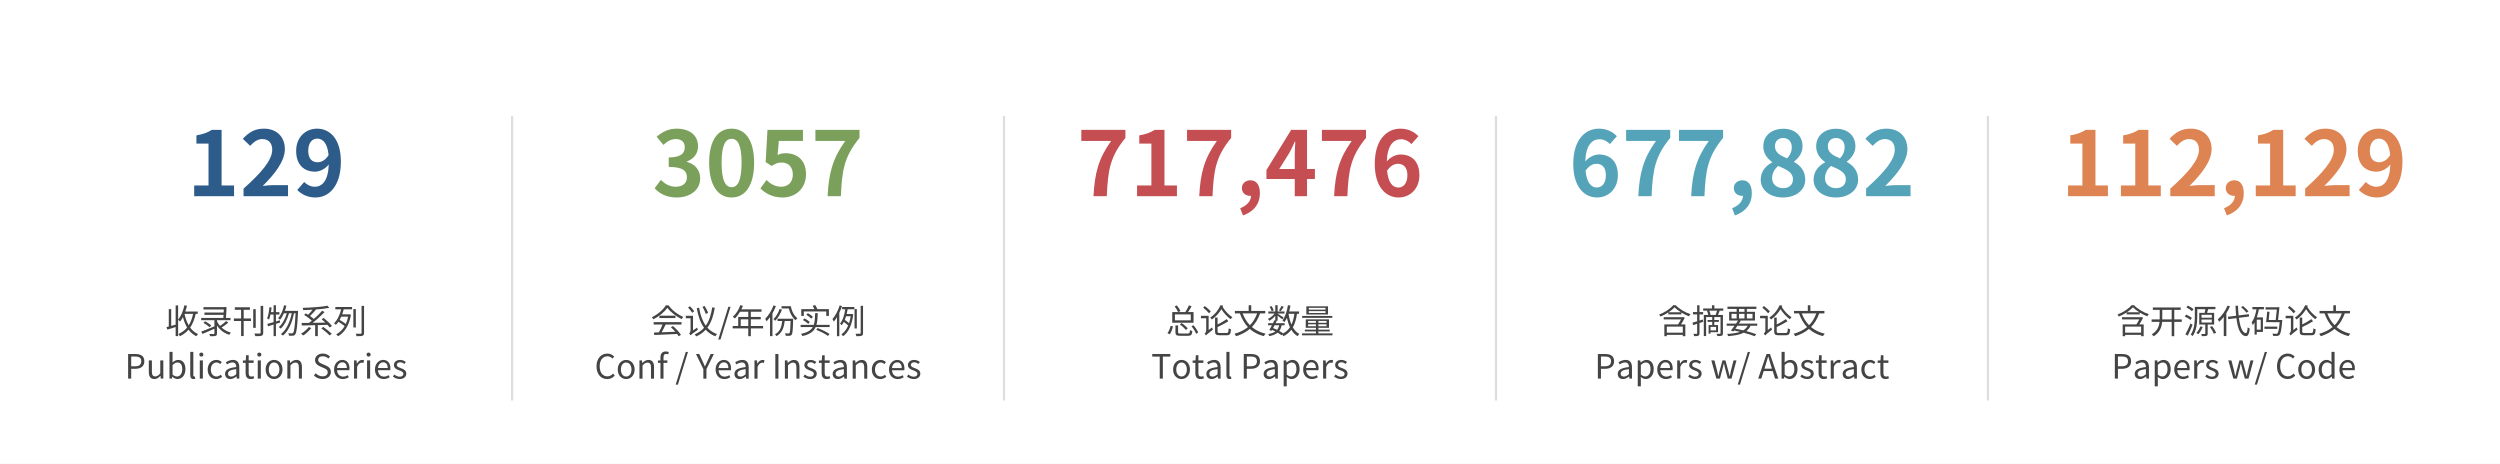
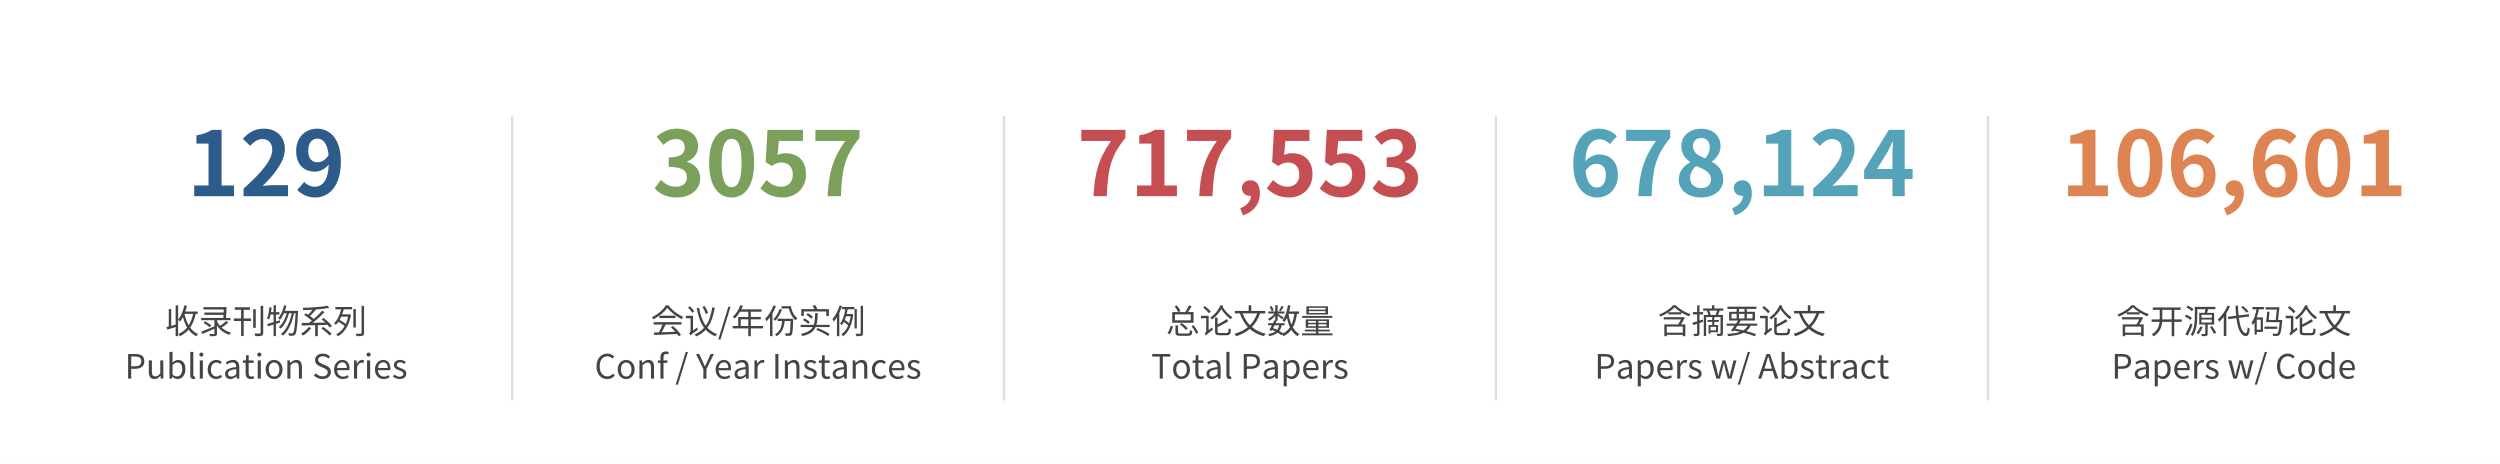
<svg xmlns="http://www.w3.org/2000/svg" xmlns:xlink="http://www.w3.org/1999/xlink" width="892.8pt" height="165.6pt" viewBox="0 0 892.8 165.6" version="1.1">
  <defs>
    <style type="text/css">*{stroke-linejoin: round; stroke-linecap: butt}</style>
  </defs>
  <g id="figure_1">
    <g id="patch_1">
      <path d="M 0 165.6  L 892.8 165.6  L 892.8 0  L 0 0  z " style="fill: #ffffff" />
    </g>
    <g id="axes_1">
      <g id="line2d_1">
-         <path d="M 182.88 142.65  L 182.88 41.85  " clip-path="url(#p1adb4bcd89)" style="fill: none; stroke: #dddddd; stroke-width: 0.8; stroke-linecap: square" />
+         <path d="M 182.88 142.65  L 182.88 41.85  " clip-path="url(#p4d54c017e9)" style="fill: none; stroke: #dddddd; stroke-width: 0.8; stroke-linecap: square" />
      </g>
      <g id="line2d_2">
-         <path d="M 358.56 142.65  L 358.56 41.85  " clip-path="url(#p1adb4bcd89)" style="fill: none; stroke: #dddddd; stroke-width: 0.8; stroke-linecap: square" />
+         <path d="M 358.56 142.65  L 358.56 41.85  " clip-path="url(#p4d54c017e9)" style="fill: none; stroke: #dddddd; stroke-width: 0.8; stroke-linecap: square" />
      </g>
      <g id="line2d_3">
-         <path d="M 534.24 142.65  L 534.24 41.85  " clip-path="url(#p1adb4bcd89)" style="fill: none; stroke: #dddddd; stroke-width: 0.8; stroke-linecap: square" />
+         <path d="M 534.24 142.65  L 534.24 41.85  " clip-path="url(#p4d54c017e9)" style="fill: none; stroke: #dddddd; stroke-width: 0.8; stroke-linecap: square" />
      </g>
      <g id="line2d_4">
-         <path d="M 709.92 142.65  L 709.92 41.85  " clip-path="url(#p1adb4bcd89)" style="fill: none; stroke: #dddddd; stroke-width: 0.8; stroke-linecap: square" />
+         <path d="M 709.92 142.65  L 709.92 41.85  " clip-path="url(#p4d54c017e9)" style="fill: none; stroke: #dddddd; stroke-width: 0.8; stroke-linecap: square" />
      </g>
      <g id="text_1">
        <g style="fill: #2e5c8a" transform="translate(66.72 70.0775) scale(0.32 -0.32)">
          <defs>
            <path id="NotoSansCJKjp-Bold-31" d="M 525 0  L 3373 0  L 3373 768  L 2483 768  L 2483 4742  L 1786 4742  C 1485 4550 1165 4429 685 4346  L 685 3757  L 1549 3757  L 1549 768  L 525 768  L 525 0  z " transform="scale(0.015625)" />
            <path id="NotoSansCJKjp-Bold-32" d="M 275 0  L 3450 0  L 3450 794  L 2426 794  C 2202 794 1888 768 1645 736  C 2509 1587 3226 2509 3226 3366  C 3226 4250 2630 4826 1734 4826  C 1088 4826 666 4576 224 4102  L 749 3597  C 986 3859 1267 4083 1613 4083  C 2067 4083 2323 3789 2323 3322  C 2323 2586 1568 1696 275 544  L 275 0  z " transform="scale(0.015625)" />
            <path id="NotoSansCJKjp-Bold-39" d="M 1632 -90  C 2573 -90 3450 685 3450 2477  C 3450 4122 2650 4826 1747 4826  C 934 4826 256 4218 256 3245  C 256 2240 819 1754 1613 1754  C 1933 1754 2336 1946 2586 2266  C 2541 1082 2106 678 1581 678  C 1299 678 1005 826 832 1018  L 333 448  C 614 160 1043 -90 1632 -90  z M 2573 2938  C 2342 2566 2048 2426 1792 2426  C 1382 2426 1120 2688 1120 3245  C 1120 3827 1408 4115 1760 4115  C 2163 4115 2490 3795 2573 2938  z " transform="scale(0.015625)" />
          </defs>
          <use xlink:href="#NotoSansCJKjp-Bold-31" />
          <use xlink:href="#NotoSansCJKjp-Bold-32" transform="translate(58.99999 0)" />
          <use xlink:href="#NotoSansCJKjp-Bold-39" transform="translate(118 0)" />
        </g>
      </g>
      <g id="text_2">
        <g style="fill: #444444" transform="translate(59.04 119.091) scale(0.12 -0.12)">
          <defs>
            <path id="NotoSansCJKjp-Regular-6536" d="M 3642 5376  C 3405 4320 2995 3302 2438 2650  L 2438 5344  L 1965 5344  L 1965 1677  L 1120 1446  L 1120 4640  L 659 4640  L 659 1331  L 224 1222  L 378 736  L 1965 1229  L 1965 -512  L 2438 -512  L 2438 2611  C 2554 2522 2739 2362 2810 2278  C 3002 2515 3187 2803 3354 3117  C 3546 2374 3808 1702 4147 1133  C 3718 614 3181 211 2490 -96  C 2586 -205 2726 -416 2778 -531  C 3443 -205 3987 211 4422 723  C 4819 186 5312 -237 5914 -525  C 5984 -397 6138 -211 6240 -115  C 5626 147 5133 576 4730 1120  C 5216 1824 5549 2682 5786 3731  L 6170 3731  L 6170 4186  L 3808 4186  C 3936 4538 4038 4909 4128 5280  L 3642 5376  z M 5286 3731  C 5107 2874 4838 2150 4454 1549  C 4090 2176 3827 2918 3654 3731  L 5286 3731  z " transform="scale(0.015625)" />
            <path id="NotoSansCJKjp-Regular-5f55" d="M 858 2029  C 1274 1798 1779 1434 2022 1190  L 2362 1523  C 2106 1766 1587 2106 1184 2323  L 858 2029  z M 858 5018  L 858 4576  L 4736 4576  L 4710 3987  L 1050 3987  L 1050 3546  L 4685 3546  L 4646 2957  L 429 2957  L 429 2528  L 2950 2528  L 2950 1357  C 2022 973 1056 582 435 346  L 691 -83  C 1318 186 2157 544 2950 896  L 2950 13  C 2950 -77 2918 -102 2816 -109  C 2714 -115 2355 -115 1978 -102  C 2042 -224 2118 -403 2144 -525  C 2643 -525 2970 -525 3168 -454  C 3373 -384 3437 -269 3437 6  L 3437 1510  C 3987 678 4787 58 5786 -256  C 5850 -128 5997 58 6099 160  C 5408 346 4806 685 4320 1133  C 4730 1382 5210 1741 5594 2067  L 5184 2368  C 4896 2080 4422 1702 4026 1434  C 3789 1702 3590 2010 3437 2336  L 3437 2528  L 6016 2528  L 6016 2957  L 5146 2957  C 5203 3616 5248 4403 5261 5018  L 4883 5043  L 4800 5018  L 858 5018  z " transform="scale(0.015625)" />
            <path id="NotoSansCJKjp-Regular-520a" d="M 3942 4621  L 3942 1062  L 4422 1062  L 4422 4621  L 3942 4621  z M 5350 5261  L 5350 147  C 5350 26 5306 -13 5171 -19  C 5043 -26 4627 -26 4154 -13  C 4230 -154 4314 -378 4339 -512  C 4947 -518 5318 -506 5542 -422  C 5754 -346 5843 -192 5843 147  L 5843 5261  L 5350 5261  z M 256 2854  L 256 2381  L 1632 2381  L 1632 -499  L 2125 -499  L 2125 2381  L 3507 2381  L 3507 2854  L 2125 2854  L 2125 4512  L 3315 4512  L 3315 4986  L 435 4986  L 435 4512  L 1632 4512  L 1632 2854  L 256 2854  z " transform="scale(0.015625)" />
            <path id="NotoSansCJKjp-Regular-7269" d="M 3418 5376  C 3206 4403 2822 3488 2285 2906  C 2394 2842 2579 2707 2656 2630  C 2938 2957 3181 3379 3392 3853  L 3942 3853  C 3648 2822 3078 1747 2400 1210  C 2528 1139 2682 1024 2778 928  C 3482 1542 4064 2746 4358 3853  L 4883 3853  C 4550 2234 3859 640 2803 -115  C 2938 -179 3110 -307 3206 -403  C 4269 442 4979 2163 5306 3853  L 5606 3853  C 5478 1299 5338 346 5133 115  C 5062 32 4998 13 4890 13  C 4768 13 4512 19 4224 45  C 4301 -90 4346 -294 4358 -435  C 4640 -454 4915 -454 5088 -435  C 5280 -410 5408 -358 5536 -179  C 5792 134 5933 1139 6074 4058  C 6080 4122 6086 4301 6086 4301  L 3571 4301  C 3680 4614 3782 4954 3859 5293  L 3418 5376  z M 627 5005  C 550 4218 422 3405 186 2867  C 288 2822 474 2707 550 2650  C 659 2912 755 3245 832 3603  L 1421 3603  L 1421 2157  C 973 2029 550 1907 224 1824  L 352 1363  L 1421 1696  L 1421 -512  L 1869 -512  L 1869 1837  L 2675 2093  L 2611 2515  L 1869 2291  L 1869 3603  L 2528 3603  L 2528 4064  L 1869 4064  L 1869 5370  L 1421 5370  L 1421 4064  L 922 4064  C 966 4352 1011 4646 1043 4941  L 627 5005  z " transform="scale(0.015625)" />
            <path id="NotoSansCJKjp-Regular-7cfb" d="M 1715 1222  C 1363 749 787 262 243 -51  C 371 -128 582 -288 678 -378  C 1197 -32 1805 512 2208 1043  L 1715 1222  z M 4109 986  C 4666 582 5350 -6 5677 -371  L 6093 -64  C 5741 301 5037 864 4493 1248  L 4109 986  z M 5286 5286  C 4179 5062 2208 4928 557 4883  C 602 4768 659 4576 672 4448  C 1235 4461 1843 4486 2445 4525  C 2195 4198 1882 3840 1594 3565  L 1158 3827  L 832 3533  C 1344 3232 1939 2790 2310 2445  C 2125 2291 1933 2150 1760 2016  L 358 2003  L 403 1517  L 2938 1581  L 2938 -512  L 3443 -512  L 3443 1594  L 5293 1645  C 5466 1459 5613 1286 5715 1139  L 6138 1427  C 5811 1862 5126 2509 4563 2957  L 4173 2707  C 4403 2522 4646 2298 4883 2074  L 2464 2029  C 3226 2618 4083 3398 4730 4077  L 4269 4326  C 3853 3846 3270 3270 2682 2765  C 2490 2938 2227 3136 1952 3328  C 2317 3661 2739 4122 3072 4525  L 3002 4563  C 3974 4634 4915 4736 5632 4877  L 5286 5286  z " transform="scale(0.015625)" />
            <path id="NotoSansCJKjp-Regular-5217" d="M 3814 4646  L 3814 1139  L 4288 1139  L 4288 4646  L 3814 4646  z M 5376 5254  L 5376 115  C 5376 -6 5331 -45 5210 -45  C 5088 -51 4698 -58 4256 -45  C 4333 -179 4403 -384 4429 -518  C 5011 -518 5357 -506 5568 -429  C 5766 -352 5850 -205 5850 115  L 5850 5254  L 5376 5254  z M 2816 3206  C 2714 2694 2560 2234 2374 1824  C 2074 2054 1606 2355 1203 2592  C 1318 2790 1421 2995 1510 3206  L 2816 3206  z M 384 5043  L 384 4595  L 1491 4595  C 1267 3654 826 2598 141 1952  C 243 1875 397 1728 480 1638  C 659 1811 826 2010 973 2227  C 1382 1978 1856 1651 2157 1408  C 1734 691 1184 166 538 -173  C 646 -250 826 -422 902 -531  C 2080 147 3008 1472 3360 3558  L 3059 3667  L 2976 3648  L 1690 3648  C 1805 3962 1901 4282 1984 4595  L 3571 4595  L 3571 5043  L 384 5043  z " transform="scale(0.015625)" />
          </defs>
          <use xlink:href="#NotoSansCJKjp-Regular-6536" />
          <use xlink:href="#NotoSansCJKjp-Regular-5f55" transform="translate(99.99998 0)" />
          <use xlink:href="#NotoSansCJKjp-Regular-520a" transform="translate(200 0)" />
          <use xlink:href="#NotoSansCJKjp-Regular-7269" transform="translate(300 0)" />
          <use xlink:href="#NotoSansCJKjp-Regular-7cfb" transform="translate(399.9999 0)" />
          <use xlink:href="#NotoSansCJKjp-Regular-5217" transform="translate(499.9999 0)" />
        </g>
        <g style="fill: #444444" transform="translate(44.53781 135.2115) scale(0.12 -0.12)">
          <defs>
            <path id="NotoSansCJKjp-Regular-50" d="M 646 0  L 1235 0  L 1235 1869  L 2010 1869  C 3040 1869 3738 2323 3738 3315  C 3738 4339 3034 4691 1984 4691  L 646 4691  L 646 0  z M 1235 2349  L 1235 4211  L 1907 4211  C 2733 4211 3149 4000 3149 3315  C 3149 2643 2758 2349 1933 2349  L 1235 2349  z " transform="scale(0.015625)" />
            <path id="NotoSansCJKjp-Regular-75" d="M 1606 -83  C 2080 -83 2426 166 2752 544  L 2771 544  L 2816 0  L 3302 0  L 3302 3475  L 2720 3475  L 2720 1011  C 2387 602 2138 422 1779 422  C 1318 422 1126 698 1126 1344  L 1126 3475  L 538 3475  L 538 1274  C 538 384 870 -83 1606 -83  z " transform="scale(0.015625)" />
            <path id="NotoSansCJKjp-Regular-62" d="M 2118 -83  C 2912 -83 3629 602 3629 1792  C 3629 2867 3142 3565 2246 3565  C 1856 3565 1472 3347 1152 3078  L 1178 3699  L 1178 5094  L 589 5094  L 589 0  L 1056 0  L 1107 358  L 1133 358  C 1434 83 1798 -83 2118 -83  z M 2022 410  C 1792 410 1478 499 1178 768  L 1178 2598  C 1504 2906 1811 3072 2099 3072  C 2765 3072 3021 2560 3021 1786  C 3021 928 2598 410 2022 410  z " transform="scale(0.015625)" />
            <path id="NotoSansCJKjp-Regular-6c" d="M 1203 -83  C 1363 -83 1459 -58 1542 -32  L 1459 416  C 1395 403 1370 403 1338 403  C 1248 403 1178 474 1178 653  L 1178 5094  L 589 5094  L 589 691  C 589 198 768 -83 1203 -83  z " transform="scale(0.015625)" />
            <path id="NotoSansCJKjp-Regular-69" d="M 589 0  L 1178 0  L 1178 3475  L 589 3475  L 589 0  z M 883 4192  C 1114 4192 1274 4346 1274 4582  C 1274 4806 1114 4960 883 4960  C 653 4960 499 4806 499 4582  C 499 4346 653 4192 883 4192  z " transform="scale(0.015625)" />
            <path id="NotoSansCJKjp-Regular-63" d="M 1958 -83  C 2374 -83 2771 83 3085 352  L 2829 749  C 2611 557 2330 403 2010 403  C 1370 403 934 934 934 1734  C 934 2534 1395 3072 2029 3072  C 2298 3072 2522 2950 2720 2771  L 3014 3155  C 2771 3373 2458 3565 2003 3565  C 1107 3565 333 2893 333 1734  C 333 582 1037 -83 1958 -83  z " transform="scale(0.015625)" />
            <path id="NotoSansCJKjp-Regular-61" d="M 1389 -83  C 1818 -83 2208 141 2541 416  L 2560 416  L 2611 0  L 3091 0  L 3091 2138  C 3091 3002 2739 3565 1888 3565  C 1325 3565 838 3315 525 3110  L 749 2707  C 1024 2893 1389 3078 1792 3078  C 2362 3078 2509 2650 2509 2202  C 1030 2035 378 1658 378 902  C 378 275 806 -83 1389 -83  z M 1555 390  C 1210 390 941 544 941 941  C 941 1389 1338 1677 2509 1811  L 2509 845  C 2170 544 1888 390 1555 390  z " transform="scale(0.015625)" />
            <path id="NotoSansCJKjp-Regular-74" d="M 1677 -83  C 1894 -83 2125 -19 2323 45  L 2208 486  C 2093 435 1939 390 1811 390  C 1408 390 1274 634 1274 1056  L 1274 3002  L 2221 3002  L 2221 3475  L 1274 3475  L 1274 4454  L 787 4454  L 723 3475  L 173 3443  L 173 3002  L 691 3002  L 691 1075  C 691 378 941 -83 1677 -83  z " transform="scale(0.015625)" />
            <path id="NotoSansCJKjp-Regular-6f" d="M 1939 -83  C 2790 -83 3546 582 3546 1734  C 3546 2893 2790 3565 1939 3565  C 1088 3565 333 2893 333 1734  C 333 582 1088 -83 1939 -83  z M 1939 403  C 1338 403 934 934 934 1734  C 934 2534 1338 3072 1939 3072  C 2541 3072 2950 2534 2950 1734  C 2950 934 2541 403 1939 403  z " transform="scale(0.015625)" />
            <path id="NotoSansCJKjp-Regular-6e" d="M 589 0  L 1178 0  L 1178 2522  C 1523 2874 1766 3053 2125 3053  C 2586 3053 2784 2778 2784 2125  L 2784 0  L 3366 0  L 3366 2202  C 3366 3085 3034 3565 2304 3565  C 1830 3565 1466 3302 1139 2970  L 1126 2970  L 1069 3475  L 589 3475  L 589 0  z " transform="scale(0.015625)" />
            <path id="NotoSansCJKjp-Regular-20" transform="scale(0.015625)" />
            <path id="NotoSansCJKjp-Regular-53" d="M 1946 -83  C 2925 -83 3539 506 3539 1248  C 3539 1946 3117 2266 2573 2502  L 1907 2790  C 1542 2944 1126 3117 1126 3578  C 1126 3994 1472 4256 2003 4256  C 2438 4256 2784 4090 3072 3821  L 3379 4198  C 3053 4538 2560 4774 2003 4774  C 1152 4774 525 4256 525 3533  C 525 2848 1043 2515 1478 2330  L 2150 2035  C 2598 1837 2938 1683 2938 1197  C 2938 742 2573 435 1952 435  C 1466 435 992 666 659 1018  L 307 608  C 710 186 1280 -83 1946 -83  z " transform="scale(0.015625)" />
            <path id="NotoSansCJKjp-Regular-65" d="M 1997 -83  C 2464 -83 2835 70 3136 269  L 2931 659  C 2669 486 2400 384 2061 384  C 1402 384 947 858 909 1600  L 3251 1600  C 3264 1690 3277 1805 3277 1933  C 3277 2925 2778 3565 1888 3565  C 1094 3565 333 2867 333 1734  C 333 589 1069 -83 1997 -83  z M 902 2016  C 973 2707 1408 3098 1901 3098  C 2445 3098 2765 2720 2765 2016  L 902 2016  z " transform="scale(0.015625)" />
            <path id="NotoSansCJKjp-Regular-72" d="M 589 0  L 1178 0  L 1178 2234  C 1408 2822 1760 3040 2048 3040  C 2195 3040 2272 3021 2387 2982  L 2496 3488  C 2387 3546 2278 3565 2125 3565  C 1741 3565 1382 3283 1139 2842  L 1126 2842  L 1069 3475  L 589 3475  L 589 0  z " transform="scale(0.015625)" />
            <path id="NotoSansCJKjp-Regular-73" d="M 1498 -83  C 2317 -83 2758 384 2758 947  C 2758 1606 2208 1811 1702 2003  C 1312 2150 954 2278 954 2605  C 954 2880 1158 3110 1600 3110  C 1907 3110 2150 2976 2387 2803  L 2669 3168  C 2406 3386 2022 3565 1594 3565  C 832 3565 397 3130 397 2579  C 397 1984 922 1754 1408 1574  C 1792 1434 2202 1267 2202 915  C 2202 614 1978 371 1517 371  C 1101 371 794 538 486 787  L 205 397  C 531 122 1005 -83 1498 -83  z " transform="scale(0.015625)" />
          </defs>
          <use xlink:href="#NotoSansCJKjp-Regular-50" />
          <use xlink:href="#NotoSansCJKjp-Regular-75" transform="translate(63.29999 0)" />
          <use xlink:href="#NotoSansCJKjp-Regular-62" transform="translate(124 0)" />
          <use xlink:href="#NotoSansCJKjp-Regular-6c" transform="translate(185.8 0)" />
          <use xlink:href="#NotoSansCJKjp-Regular-69" transform="translate(214.2 0)" />
          <use xlink:href="#NotoSansCJKjp-Regular-63" transform="translate(241.7 0)" />
          <use xlink:href="#NotoSansCJKjp-Regular-61" transform="translate(292.6999 0)" />
          <use xlink:href="#NotoSansCJKjp-Regular-74" transform="translate(348.9999 0)" />
          <use xlink:href="#NotoSansCJKjp-Regular-69" transform="translate(386.6999 0)" />
          <use xlink:href="#NotoSansCJKjp-Regular-6f" transform="translate(414.1999 0)" />
          <use xlink:href="#NotoSansCJKjp-Regular-6e" transform="translate(474.7999 0)" />
          <use xlink:href="#NotoSansCJKjp-Regular-20" transform="translate(535.7999 0)" />
          <use xlink:href="#NotoSansCJKjp-Regular-53" transform="translate(558.1999 0)" />
          <use xlink:href="#NotoSansCJKjp-Regular-65" transform="translate(617.7999 0)" />
          <use xlink:href="#NotoSansCJKjp-Regular-72" transform="translate(673.1999 0)" />
          <use xlink:href="#NotoSansCJKjp-Regular-69" transform="translate(711.9998 0)" />
          <use xlink:href="#NotoSansCJKjp-Regular-65" transform="translate(739.4998 0)" />
          <use xlink:href="#NotoSansCJKjp-Regular-73" transform="translate(794.8998 0)" />
        </g>
      </g>
      <g id="text_3">
        <g style="fill: #7ba05b" transform="translate(232.96 70.0775) scale(0.32 -0.32)">
          <defs>
            <path id="NotoSansCJKjp-Bold-33" d="M 1747 -90  C 2656 -90 3418 410 3418 1280  C 3418 1907 3008 2304 2477 2451  L 2477 2483  C 2976 2682 3264 3053 3264 3565  C 3264 4378 2643 4826 1728 4826  C 1171 4826 717 4602 307 4250  L 794 3667  C 1069 3930 1344 4083 1683 4083  C 2086 4083 2317 3866 2317 3494  C 2317 3066 2035 2771 1171 2771  L 1171 2093  C 2195 2093 2470 1805 2470 1338  C 2470 915 2144 678 1664 678  C 1229 678 890 890 608 1165  L 166 570  C 499 192 1005 -90 1747 -90  z " transform="scale(0.015625)" />
            <path id="NotoSansCJKjp-Bold-30" d="M 1888 -90  C 2854 -90 3494 755 3494 2394  C 3494 4019 2854 4826 1888 4826  C 922 4826 282 4026 282 2394  C 282 755 922 -90 1888 -90  z M 1888 646  C 1478 646 1171 1056 1171 2394  C 1171 3712 1478 4102 1888 4102  C 2298 4102 2598 3712 2598 2394  C 2598 1056 2298 646 1888 646  z " transform="scale(0.015625)" />
            <path id="NotoSansCJKjp-Bold-35" d="M 1773 -90  C 2637 -90 3424 518 3424 1574  C 3424 2605 2765 3072 1965 3072  C 1747 3072 1581 3034 1395 2944  L 1485 3949  L 3206 3949  L 3206 4742  L 672 4742  L 544 2438  L 973 2163  C 1254 2342 1408 2406 1683 2406  C 2157 2406 2483 2099 2483 1549  C 2483 992 2138 678 1645 678  C 1210 678 870 896 602 1158  L 166 557  C 525 205 1018 -90 1773 -90  z " transform="scale(0.015625)" />
            <path id="NotoSansCJKjp-Bold-37" d="M 1190 0  L 2138 0  C 2221 1850 2368 2822 3469 4166  L 3469 4742  L 320 4742  L 320 3949  L 2451 3949  C 1549 2694 1274 1645 1190 0  z " transform="scale(0.015625)" />
          </defs>
          <use xlink:href="#NotoSansCJKjp-Bold-33" />
          <use xlink:href="#NotoSansCJKjp-Bold-30" transform="translate(58.99999 0)" />
          <use xlink:href="#NotoSansCJKjp-Bold-35" transform="translate(118 0)" />
          <use xlink:href="#NotoSansCJKjp-Bold-37" transform="translate(177 0)" />
        </g>
      </g>
      <g id="text_4">
        <g style="fill: #444444" transform="translate(232.3678 119.0976) scale(0.12 -0.12)">
          <defs>
            <path id="NotoSansCJKjp-Regular-4f1a" d="M 1664 3392  L 1664 2944  L 4717 2944  L 4717 3392  L 1664 3392  z M 3174 4902  C 3776 4077 4902 3213 5894 2739  C 5984 2874 6099 3053 6208 3168  C 5190 3584 4077 4416 3398 5370  L 2899 5370  C 2406 4550 1338 3616 230 3098  C 333 2989 461 2816 518 2701  C 1606 3245 2656 4128 3174 4902  z M 3840 1197  C 4128 947 4429 640 4691 333  L 2093 230  C 2349 678 2624 1235 2854 1709  L 5875 1709  L 5875 2163  L 570 2163  L 570 1709  L 2259 1709  C 2080 1242 1811 653 1562 218  L 621 186  L 685 -288  C 1792 -243 3456 -179 5037 -96  C 5158 -256 5261 -403 5338 -531  L 5766 -262  C 5472 218 4838 915 4250 1421  L 3840 1197  z " transform="scale(0.015625)" />
            <path id="NotoSansCJKjp-Regular-8bae" d="M 3469 5075  C 3725 4646 3994 4077 4096 3725  L 4531 3923  C 4429 4275 4141 4826 3872 5248  L 3469 5075  z M 723 4934  C 1011 4634 1357 4211 1523 3942  L 1888 4243  C 1722 4506 1363 4902 1069 5197  L 723 4934  z M 5325 4979  C 5114 3648 4781 2451 4096 1491  C 3450 2387 3059 3546 2829 4902  L 2374 4826  C 2650 3309 3066 2048 3770 1088  C 3322 582 2739 160 1990 -160  C 2080 -262 2214 -442 2278 -557  C 3021 -224 3610 211 4077 717  C 4557 179 5158 -237 5901 -531  C 5978 -403 6131 -211 6246 -115  C 5491 154 4890 570 4403 1107  C 5178 2144 5562 3443 5818 4902  L 5325 4979  z M 294 3373  L 294 2906  L 1197 2906  L 1197 646  C 1197 314 1024 96 922 -6  C 1005 -77 1146 -243 1197 -346  C 1299 -218 1466 -90 2592 710  C 2541 806 2470 992 2432 1120  L 1664 589  L 1664 3373  L 294 3373  z " transform="scale(0.015625)" />
            <path id="NotoSansCJKjp-Regular-2f" d="M 70 -1146  L 499 -1146  L 2413 5082  L 1990 5082  L 70 -1146  z " transform="scale(0.015625)" />
            <path id="NotoSansCJKjp-Regular-5e74" d="M 307 1427  L 307 966  L 3277 966  L 3277 -512  L 3770 -512  L 3770 966  L 6106 966  L 6106 1427  L 3770 1427  L 3770 2701  L 5658 2701  L 5658 3155  L 3770 3155  L 3770 4141  L 5805 4141  L 5805 4602  L 1965 4602  C 2074 4819 2170 5043 2259 5274  L 1773 5402  C 1466 4531 934 3699 320 3174  C 442 3104 646 2944 736 2867  C 1082 3200 1421 3642 1715 4141  L 3277 4141  L 3277 3155  L 1363 3155  L 1363 1427  L 307 1427  z M 1843 1427  L 1843 2701  L 3277 2701  L 3277 1427  L 1843 1427  z " transform="scale(0.015625)" />
            <path id="NotoSansCJKjp-Regular-4efd" d="M 2835 4666  C 2630 4013 2202 3226 1683 2739  C 1773 2656 1926 2515 1997 2419  C 2566 2957 3027 3808 3296 4550  L 2835 4666  z M 2451 2816  L 2451 2381  L 3341 2381  C 3245 1363 2982 390 1965 -154  C 2067 -237 2195 -403 2253 -512  C 3354 122 3699 1203 3814 2381  L 4941 2381  C 4896 800 4838 224 4730 83  C 4678 19 4621 6 4518 6  C 4422 6 4160 6 3878 38  C 3955 -96 4006 -301 4013 -442  C 4301 -461 4589 -461 4749 -442  C 4928 -422 5043 -371 5152 -230  C 5318 -13 5376 659 5427 2592  C 5434 2662 5434 2816 5434 2816  L 2451 2816  z M 3226 5197  L 3226 4768  L 4602 4768  C 4826 3846 5286 3008 5888 2528  C 5971 2643 6131 2829 6246 2918  C 5626 3354 5158 4230 4979 5197  L 3226 5197  z M 1690 5350  C 1331 4378 736 3418 102 2797  C 192 2688 326 2438 371 2323  C 595 2554 813 2822 1024 3117  L 1024 -499  L 1485 -499  L 1485 3840  C 1734 4282 1965 4749 2144 5216  L 1690 5350  z " transform="scale(0.015625)" />
            <path id="NotoSansCJKjp-Regular-5b9e" d="M 3443 685  C 4294 365 5146 -77 5664 -474  L 5958 -96  C 5427 282 4531 723 3674 1037  L 3443 685  z M 1536 3565  C 1882 3360 2291 3040 2477 2816  L 2784 3162  C 2586 3392 2170 3680 1824 3872  L 1536 3565  z M 896 2566  C 1261 2368 1690 2048 1894 1818  L 2189 2182  C 1978 2406 1542 2701 1184 2886  L 896 2566  z M 576 4646  L 576 3347  L 1056 3347  L 1056 4198  L 5338 4198  L 5338 3347  L 5837 3347  L 5837 4646  L 3642 4646  C 3546 4870 3379 5184 3219 5421  L 2746 5274  C 2861 5082 2982 4851 3072 4646  L 576 4646  z M 454 1638  L 454 1222  L 2765 1222  C 2406 602 1747 186 518 -70  C 621 -179 742 -365 794 -493  C 2234 -160 2950 397 3315 1222  L 5984 1222  L 5984 1638  L 3462 1638  C 3648 2259 3693 3002 3718 3878  L 3219 3878  C 3194 2970 3155 2234 2950 1638  L 454 1638  z " transform="scale(0.015625)" />
            <path id="NotoSansCJKjp-Regular-4f8b" d="M 4320 4653  L 4320 954  L 4755 954  L 4755 4653  L 4320 4653  z M 5491 5274  L 5491 90  C 5491 -19 5453 -45 5350 -51  C 5242 -58 4902 -58 4512 -45  C 4582 -179 4646 -390 4672 -518  C 5178 -518 5491 -506 5683 -422  C 5869 -346 5939 -211 5939 96  L 5939 5274  L 5491 5274  z M 1958 5050  L 1958 4621  L 2547 4621  C 2413 3680 2131 2573 1562 1894  C 1651 1818 1792 1658 1856 1568  C 2016 1754 2157 1971 2285 2208  C 2579 1997 2906 1722 3110 1510  C 2790 762 2349 205 1818 -160  C 1920 -237 2067 -416 2138 -525  C 3117 179 3827 1549 4077 3635  L 3795 3731  L 3718 3712  L 2822 3712  C 2899 4019 2963 4326 3014 4621  L 4288 4621  L 4288 5050  L 1958 5050  z M 2707 3283  L 3584 3283  C 3514 2797 3411 2355 3277 1958  C 3072 2157 2752 2406 2464 2592  C 2554 2810 2637 3046 2707 3283  z M 1491 5350  C 1184 4365 672 3392 115 2752  C 198 2630 320 2374 371 2266  C 582 2509 781 2797 973 3110  L 973 -512  L 1421 -512  L 1421 3942  C 1619 4358 1792 4794 1933 5222  L 1491 5350  z " transform="scale(0.015625)" />
          </defs>
          <use xlink:href="#NotoSansCJKjp-Regular-4f1a" />
          <use xlink:href="#NotoSansCJKjp-Regular-8bae" transform="translate(99.99998 0)" />
          <use xlink:href="#NotoSansCJKjp-Regular-2f" transform="translate(200 0)" />
          <use xlink:href="#NotoSansCJKjp-Regular-5e74" transform="translate(239.2 0)" />
          <use xlink:href="#NotoSansCJKjp-Regular-4efd" transform="translate(339.2 0)" />
          <use xlink:href="#NotoSansCJKjp-Regular-5b9e" transform="translate(439.1999 0)" />
          <use xlink:href="#NotoSansCJKjp-Regular-4f8b" transform="translate(539.1999 0)" />
        </g>
        <g style="fill: #444444" transform="translate(212.3278 135.2181) scale(0.12 -0.12)">
          <defs>
            <path id="NotoSansCJKjp-Regular-43" d="M 2413 -83  C 3021 -83 3482 160 3853 589  L 3526 966  C 3226 634 2886 435 2438 435  C 1542 435 979 1178 979 2362  C 979 3533 1574 4256 2458 4256  C 2861 4256 3168 4077 3418 3814  L 3738 4198  C 3469 4499 3021 4774 2451 4774  C 1261 4774 371 3859 371 2342  C 371 819 1242 -83 2413 -83  z " transform="scale(0.015625)" />
            <path id="NotoSansCJKjp-Regular-66" d="M 211 3002  L 685 3002  L 685 0  L 1267 0  L 1267 3002  L 2003 3002  L 2003 3475  L 1267 3475  L 1267 4026  C 1267 4474 1427 4710 1760 4710  C 1882 4710 2022 4678 2150 4614  L 2278 5069  C 2118 5133 1914 5178 1696 5178  C 1005 5178 685 4736 685 4032  L 685 3475  L 211 3443  L 211 3002  z " transform="scale(0.015625)" />
            <path id="NotoSansCJKjp-Regular-59" d="M 1402 0  L 1990 0  L 1990 1818  L 3405 4691  L 2790 4691  L 2189 3366  C 2042 3021 1882 2688 1715 2336  L 1690 2336  C 1523 2688 1382 3021 1229 3366  L 621 4691  L -6 4691  L 1402 1818  L 1402 0  z " transform="scale(0.015625)" />
            <path id="NotoSansCJKjp-Regular-49" d="M 646 0  L 1235 0  L 1235 4691  L 646 4691  L 646 0  z " transform="scale(0.015625)" />
          </defs>
          <use xlink:href="#NotoSansCJKjp-Regular-43" />
          <use xlink:href="#NotoSansCJKjp-Regular-6f" transform="translate(63.79999 0)" />
          <use xlink:href="#NotoSansCJKjp-Regular-6e" transform="translate(124.4 0)" />
          <use xlink:href="#NotoSansCJKjp-Regular-66" transform="translate(185.4 0)" />
          <use xlink:href="#NotoSansCJKjp-Regular-20" transform="translate(217.8999 0)" />
          <use xlink:href="#NotoSansCJKjp-Regular-2f" transform="translate(240.2999 0)" />
          <use xlink:href="#NotoSansCJKjp-Regular-20" transform="translate(279.4999 0)" />
          <use xlink:href="#NotoSansCJKjp-Regular-59" transform="translate(301.8999 0)" />
          <use xlink:href="#NotoSansCJKjp-Regular-65" transform="translate(354.9999 0)" />
          <use xlink:href="#NotoSansCJKjp-Regular-61" transform="translate(410.3999 0)" />
          <use xlink:href="#NotoSansCJKjp-Regular-72" transform="translate(466.6999 0)" />
          <use xlink:href="#NotoSansCJKjp-Regular-20" transform="translate(505.4999 0)" />
          <use xlink:href="#NotoSansCJKjp-Regular-49" transform="translate(527.8999 0)" />
          <use xlink:href="#NotoSansCJKjp-Regular-6e" transform="translate(557.1999 0)" />
          <use xlink:href="#NotoSansCJKjp-Regular-73" transform="translate(618.1999 0)" />
          <use xlink:href="#NotoSansCJKjp-Regular-74" transform="translate(664.9998 0)" />
          <use xlink:href="#NotoSansCJKjp-Regular-61" transform="translate(702.6998 0)" />
          <use xlink:href="#NotoSansCJKjp-Regular-6e" transform="translate(758.9998 0)" />
          <use xlink:href="#NotoSansCJKjp-Regular-63" transform="translate(819.9998 0)" />
          <use xlink:href="#NotoSansCJKjp-Regular-65" transform="translate(870.9998 0)" />
          <use xlink:href="#NotoSansCJKjp-Regular-73" transform="translate(926.3998 0)" />
        </g>
      </g>
      <g id="text_5">
        <g style="fill: #c44e52" transform="translate(384.56 70.0775) scale(0.32 -0.32)">
          <defs>
            <path id="NotoSansCJKjp-Bold-2c" d="M 538 -1370  C 1312 -1107 1747 -538 1747 211  C 1747 794 1504 1139 1075 1139  C 736 1139 461 922 461 582  C 461 224 742 26 1050 26  L 1114 32  C 1107 -339 832 -666 339 -858  L 538 -1370  z " transform="scale(0.015625)" />
-             <path id="NotoSansCJKjp-Bold-34" d="M 2157 0  L 3034 0  L 3034 1229  L 3597 1229  L 3597 1946  L 3034 1946  L 3034 4742  L 1901 4742  L 134 1869  L 134 1229  L 2157 1229  L 2157 0  z M 2157 1946  L 1050 1946  L 1786 3123  C 1920 3379 2048 3642 2163 3898  L 2195 3898  C 2176 3616 2157 3187 2157 2912  L 2157 1946  z " transform="scale(0.015625)" />
-             <path id="NotoSansCJKjp-Bold-36" d="M 2022 -90  C 2829 -90 3507 525 3507 1498  C 3507 2509 2938 2982 2144 2982  C 1843 2982 1440 2803 1178 2483  C 1222 3661 1664 4070 2214 4070  C 2483 4070 2771 3910 2938 3725  L 3437 4288  C 3155 4582 2733 4826 2150 4826  C 1197 4826 320 4070 320 2304  C 320 640 1126 -90 2022 -90  z M 1197 1818  C 1434 2176 1722 2317 1971 2317  C 2381 2317 2650 2061 2650 1498  C 2650 922 2362 621 2003 621  C 1606 621 1286 954 1197 1818  z " transform="scale(0.015625)" />
          </defs>
          <use xlink:href="#NotoSansCJKjp-Bold-37" />
          <use xlink:href="#NotoSansCJKjp-Bold-31" transform="translate(58.99999 0)" />
          <use xlink:href="#NotoSansCJKjp-Bold-37" transform="translate(118 0)" />
          <use xlink:href="#NotoSansCJKjp-Bold-2c" transform="translate(177 0)" />
-           <use xlink:href="#NotoSansCJKjp-Bold-34" transform="translate(209.4999 0)" />
-           <use xlink:href="#NotoSansCJKjp-Bold-37" transform="translate(268.4999 0)" />
-           <use xlink:href="#NotoSansCJKjp-Bold-36" transform="translate(327.4999 0)" />
+           <use xlink:href="#NotoSansCJKjp-Bold-35" transform="translate(209.4999 0)" />
+           <use xlink:href="#NotoSansCJKjp-Bold-35" transform="translate(268.4999 0)" />
+           <use xlink:href="#NotoSansCJKjp-Bold-33" transform="translate(327.4999 0)" />
        </g>
      </g>
      <g id="text_6">
        <g style="fill: #444444" transform="translate(416.4 119.091) scale(0.12 -0.12)">
          <defs>
            <path id="NotoSansCJKjp-Regular-603b" d="M 4858 1370  C 5222 928 5600 333 5741 -64  L 6131 179  C 5990 582 5600 1152 5222 1581  L 4858 1370  z M 2637 1722  C 3059 1434 3546 979 3782 666  L 4141 973  C 3898 1274 3405 1709 2976 1990  L 2637 1722  z M 1798 1542  L 1798 218  C 1798 -301 1997 -442 2758 -442  C 2912 -442 4032 -442 4198 -442  C 4787 -442 4947 -262 5018 474  C 4877 499 4672 576 4563 646  C 4525 83 4480 -6 4160 -6  C 3910 -6 2970 -6 2784 -6  C 2374 -6 2304 32 2304 224  L 2304 1542  L 1798 1542  z M 877 1440  C 762 947 538 384 275 58  L 717 -154  C 1005 230 1216 832 1331 1357  L 877 1440  z M 1696 3629  L 4717 3629  L 4717 2502  L 1696 2502  L 1696 3629  z M 1190 4083  L 1190 2042  L 5248 2042  L 5248 4083  L 4205 4083  C 4429 4410 4666 4806 4870 5171  L 4378 5370  C 4211 4986 3930 4454 3680 4083  L 2368 4083  L 2746 4275  C 2630 4576 2336 5018 2054 5350  L 1645 5158  C 1914 4832 2182 4384 2291 4083  L 1190 4083  z " transform="scale(0.015625)" />
            <path id="NotoSansCJKjp-Regular-8bba" d="M 685 4915  C 1075 4595 1568 4141 1798 3846  L 2125 4211  C 1882 4493 1376 4934 986 5235  L 685 4915  z M 3981 5389  C 3667 4621 3008 3680 2016 3021  C 2125 2944 2272 2771 2342 2662  C 3142 3226 3731 3930 4147 4627  C 4621 3885 5306 3142 5914 2714  C 5990 2835 6144 3008 6253 3091  C 5587 3501 4819 4307 4384 5062  L 4499 5299  L 3981 5389  z M 5158 2733  C 4704 2400 4006 2010 3424 1722  L 3424 3021  L 2944 3021  L 2944 397  C 2944 -186 3136 -339 3827 -339  C 3974 -339 5005 -339 5158 -339  C 5773 -339 5920 -96 5984 794  C 5850 819 5651 902 5542 986  C 5504 230 5453 96 5133 96  C 4902 96 4032 96 3859 96  C 3488 96 3424 141 3424 390  L 3424 1235  C 4064 1523 4883 1946 5478 2330  L 5158 2733  z M 1216 -384  L 1216 -378  C 1306 -243 1485 -102 2534 742  C 2477 832 2400 1018 2355 1146  L 1722 653  L 1722 3366  L 256 3366  L 256 2899  L 1261 2899  L 1261 582  C 1261 269 1062 58 954 -38  C 1030 -109 1165 -282 1216 -384  z " transform="scale(0.015625)" />
            <path id="NotoSansCJKjp-Regular-6587" d="M 2944 5376  L 2944 4288  L 320 4288  L 320 3821  L 1274 3821  C 1638 2797 2138 1920 2803 1216  C 2118 653 1274 237 250 -58  C 346 -173 499 -403 557 -518  C 1594 -186 2458 262 3162 864  C 3878 230 4755 -237 5824 -512  C 5907 -378 6061 -154 6176 -45  C 5133 198 4262 640 3558 1229  C 4230 1914 4742 2758 5120 3821  L 6106 3821  L 6106 4288  L 3437 4288  L 3437 5376  L 2944 5376  z M 3187 1574  C 2579 2195 2118 2950 1798 3821  L 4563 3821  C 4230 2912 3782 2170 3187 1574  z " transform="scale(0.015625)" />
            <path id="NotoSansCJKjp-Regular-6570" d="M 2803 5254  C 2688 4998 2483 4627 2317 4403  L 2643 4243  C 2816 4454 3027 4781 3219 5075  L 2803 5254  z M 531 5075  C 704 4806 870 4454 928 4230  L 1312 4397  C 1248 4627 1075 4973 890 5222  L 531 5075  z M 4026 5382  C 3846 4243 3507 3162 2970 2490  C 3078 2413 3283 2246 3360 2163  C 3533 2394 3693 2669 3827 2970  C 3974 2310 4160 1709 4410 1184  C 4090 698 3667 314 3110 19  C 2912 166 2656 326 2374 480  C 2598 774 2746 1126 2829 1562  L 3398 1562  L 3398 1958  L 1677 1958  L 1894 2413  L 1779 2438  L 2061 2438  L 2061 3398  C 2374 3168 2771 2854 2938 2701  L 3206 3046  C 3034 3174 2336 3616 2061 3776  L 2061 3802  L 3373 3802  L 3373 4198  L 2061 4198  L 2061 5382  L 1613 5382  L 1613 4198  L 288 4198  L 288 3802  L 1485 3802  C 1171 3379 678 2982 218 2784  C 314 2694 422 2528 480 2419  C 870 2637 1293 2989 1613 3373  L 1613 2477  L 1440 2515  L 1178 1958  L 250 1958  L 250 1562  L 979 1562  C 806 1222 627 896 486 653  L 909 506  L 1005 678  C 1222 589 1434 493 1638 384  C 1306 147 858 -13 269 -109  C 352 -211 448 -384 480 -512  C 1171 -365 1683 -154 2061 160  C 2355 -13 2611 -186 2810 -352  L 2963 -192  C 3046 -301 3136 -448 3174 -531  C 3802 -205 4288 205 4666 710  C 4979 192 5370 -224 5862 -512  C 5939 -378 6093 -192 6208 -96  C 5690 173 5280 614 4960 1165  C 5350 1856 5594 2707 5754 3750  L 6144 3750  L 6144 4198  L 4262 4198  C 4358 4557 4442 4928 4506 5312  L 4026 5382  z M 1478 1562  L 2368 1562  C 2285 1216 2157 928 1965 698  C 1715 819 1459 934 1197 1030  L 1478 1562  z M 4134 3750  L 5254 3750  C 5139 2950 4966 2266 4698 1696  C 4435 2298 4250 3002 4134 3750  z " transform="scale(0.015625)" />
            <path id="NotoSansCJKjp-Regular-91cf" d="M 1600 4256  L 4781 4256  L 4781 3904  L 1600 3904  L 1600 4256  z M 1600 4883  L 4781 4883  L 4781 4538  L 1600 4538  L 1600 4883  z M 1133 5171  L 1133 3616  L 5261 3616  L 5261 5171  L 1133 5171  z M 333 3341  L 333 2976  L 6074 2976  L 6074 3341  L 333 3341  z M 1472 1747  L 2957 1747  L 2957 1376  L 1472 1376  L 1472 1747  z M 3424 1747  L 4973 1747  L 4973 1376  L 3424 1376  L 3424 1747  z M 1472 2387  L 2957 2387  L 2957 2029  L 1472 2029  L 1472 2387  z M 3424 2387  L 4973 2387  L 4973 2029  L 3424 2029  L 3424 2387  z M 301 19  L 301 -352  L 6112 -352  L 6112 19  L 3424 19  L 3424 390  L 5587 390  L 5587 730  L 3424 730  L 3424 1082  L 5446 1082  L 5446 2688  L 1018 2688  L 1018 1082  L 2957 1082  L 2957 730  L 838 730  L 838 390  L 2957 390  L 2957 19  L 301 19  z " transform="scale(0.015625)" />
          </defs>
          <use xlink:href="#NotoSansCJKjp-Regular-603b" />
          <use xlink:href="#NotoSansCJKjp-Regular-8bba" transform="translate(99.99998 0)" />
          <use xlink:href="#NotoSansCJKjp-Regular-6587" transform="translate(200 0)" />
          <use xlink:href="#NotoSansCJKjp-Regular-6570" transform="translate(300 0)" />
          <use xlink:href="#NotoSansCJKjp-Regular-91cf" transform="translate(399.9999 0)" />
        </g>
        <g style="fill: #444444" transform="translate(411.1256 135.2115) scale(0.12 -0.12)">
          <defs>
            <path id="NotoSansCJKjp-Regular-54" d="M 1619 0  L 2214 0  L 2214 4192  L 3635 4192  L 3635 4691  L 198 4691  L 198 4192  L 1619 4192  L 1619 0  z " transform="scale(0.015625)" />
            <path id="NotoSansCJKjp-Regular-70" d="M 589 -1466  L 1178 -1466  L 1178 -288  L 1158 320  C 1472 58 1805 -83 2118 -83  C 2912 -83 3629 602 3629 1792  C 3629 2867 3142 3565 2246 3565  C 1843 3565 1453 3334 1139 3072  L 1126 3072  L 1069 3475  L 589 3475  L 589 -1466  z M 2022 410  C 1792 410 1485 499 1178 768  L 1178 2598  C 1510 2906 1811 3072 2099 3072  C 2765 3072 3021 2560 3021 1786  C 3021 928 2598 410 2022 410  z " transform="scale(0.015625)" />
          </defs>
          <use xlink:href="#NotoSansCJKjp-Regular-54" />
          <use xlink:href="#NotoSansCJKjp-Regular-6f" transform="translate(59.89999 0)" />
          <use xlink:href="#NotoSansCJKjp-Regular-74" transform="translate(120.5 0)" />
          <use xlink:href="#NotoSansCJKjp-Regular-61" transform="translate(158.2 0)" />
          <use xlink:href="#NotoSansCJKjp-Regular-6c" transform="translate(214.5 0)" />
          <use xlink:href="#NotoSansCJKjp-Regular-20" transform="translate(242.9 0)" />
          <use xlink:href="#NotoSansCJKjp-Regular-50" transform="translate(265.3 0)" />
          <use xlink:href="#NotoSansCJKjp-Regular-61" transform="translate(328.5999 0)" />
          <use xlink:href="#NotoSansCJKjp-Regular-70" transform="translate(384.8999 0)" />
          <use xlink:href="#NotoSansCJKjp-Regular-65" transform="translate(446.8999 0)" />
          <use xlink:href="#NotoSansCJKjp-Regular-72" transform="translate(502.2999 0)" />
          <use xlink:href="#NotoSansCJKjp-Regular-73" transform="translate(541.0999 0)" />
        </g>
      </g>
      <g id="text_7">
        <g style="fill: #55a3b9" transform="translate(560.24 70.0775) scale(0.32 -0.32)">
          <defs>
+             <path id="NotoSansCJKjp-Bold-36" d="M 2022 -90  C 2829 -90 3507 525 3507 1498  C 3507 2509 2938 2982 2144 2982  C 1843 2982 1440 2803 1178 2483  C 1222 3661 1664 4070 2214 4070  C 2483 4070 2771 3910 2938 3725  L 3437 4288  C 3155 4582 2733 4826 2150 4826  C 1197 4826 320 4070 320 2304  C 320 640 1126 -90 2022 -90  z M 1197 1818  C 1434 2176 1722 2317 1971 2317  C 2381 2317 2650 2061 2650 1498  C 2650 922 2362 621 2003 621  C 1606 621 1286 954 1197 1818  z " transform="scale(0.015625)" />
            <path id="NotoSansCJKjp-Bold-38" d="M 1888 -90  C 2842 -90 3482 461 3482 1178  C 3482 1824 3123 2208 2682 2445  L 2682 2477  C 2989 2701 3290 3091 3290 3558  C 3290 4314 2752 4819 1914 4819  C 1088 4819 486 4333 486 3565  C 486 3066 749 2707 1114 2445  L 1114 2413  C 672 2182 301 1786 301 1178  C 301 435 973 -90 1888 -90  z M 2182 2707  C 1690 2906 1318 3123 1318 3565  C 1318 3949 1574 4160 1894 4160  C 2291 4160 2522 3885 2522 3501  C 2522 3219 2413 2944 2182 2707  z M 1907 576  C 1466 576 1114 851 1114 1280  C 1114 1638 1293 1952 1549 2163  C 2163 1901 2605 1702 2605 1210  C 2605 800 2310 576 1907 576  z " transform="scale(0.015625)" />
+             <path id="NotoSansCJKjp-Bold-34" d="M 2157 0  L 3034 0  L 3034 1229  L 3597 1229  L 3597 1946  L 3034 1946  L 3034 4742  L 1901 4742  L 134 1869  L 134 1229  L 2157 1229  L 2157 0  z M 2157 1946  L 1050 1946  L 1786 3123  C 1920 3379 2048 3642 2163 3898  L 2195 3898  C 2176 3616 2157 3187 2157 2912  L 2157 1946  z " transform="scale(0.015625)" />
          </defs>
          <use xlink:href="#NotoSansCJKjp-Bold-36" />
          <use xlink:href="#NotoSansCJKjp-Bold-37" transform="translate(58.99999 0)" />
-           <use xlink:href="#NotoSansCJKjp-Bold-37" transform="translate(118 0)" />
+           <use xlink:href="#NotoSansCJKjp-Bold-38" transform="translate(118 0)" />
          <use xlink:href="#NotoSansCJKjp-Bold-2c" transform="translate(177 0)" />
-           <use xlink:href="#NotoSansCJKjp-Bold-38" transform="translate(209.4999 0)" />
-           <use xlink:href="#NotoSansCJKjp-Bold-38" transform="translate(268.4999 0)" />
-           <use xlink:href="#NotoSansCJKjp-Bold-32" transform="translate(327.4999 0)" />
+           <use xlink:href="#NotoSansCJKjp-Bold-31" transform="translate(209.4999 0)" />
+           <use xlink:href="#NotoSansCJKjp-Bold-32" transform="translate(268.4999 0)" />
+           <use xlink:href="#NotoSansCJKjp-Bold-34" transform="translate(327.4999 0)" />
        </g>
      </g>
      <g id="text_8">
        <g style="fill: #444444" transform="translate(592.08 119.091) scale(0.12 -0.12)">
          <defs>
            <path id="NotoSansCJKjp-Regular-542b" d="M 1984 4006  L 1984 3635  L 4467 3635  L 4467 3981  C 4941 3693 5446 3443 5907 3270  C 5984 3398 6093 3571 6195 3680  C 5203 4000 4096 4640 3379 5389  L 2918 5389  C 2387 4730 1318 4019 230 3610  C 320 3507 442 3334 493 3226  C 1011 3437 1523 3706 1984 4006  z M 3174 4986  C 3482 4659 3904 4339 4371 4045  L 2042 4045  C 2502 4352 2899 4678 3174 4986  z M 1222 1734  L 1222 -518  L 1690 -518  L 1690 -269  L 4736 -269  L 4736 -518  L 5222 -518  L 5222 1734  L 4397 1734  C 4653 2138 4922 2598 5120 3002  L 4762 3130  L 4672 3104  L 1101 3104  L 1101 2675  L 4397 2675  C 4230 2381 4032 2029 3846 1741  L 3866 1734  L 1222 1734  z M 1690 154  L 1690 1312  L 4736 1312  L 4736 154  L 1690 154  z " transform="scale(0.015625)" />
            <path id="NotoSansCJKjp-Regular-6458" d="M 2944 4288  C 3053 4051 3142 3750 3181 3533  L 2336 3533  L 2336 -493  L 2778 -493  L 2778 3130  L 3942 3130  L 3942 2573  L 3053 2573  L 3053 2208  L 3942 2208  L 3942 1600  L 3251 1600  L 3251 -38  L 3616 -38  L 3616 237  L 5050 237  L 5050 1600  L 4333 1600  L 4333 2208  L 5210 2208  L 5210 2573  L 4333 2573  L 4333 3130  L 5523 3130  L 5523 45  C 5523 -32 5498 -58 5414 -64  C 5331 -64 5069 -64 4768 -58  C 4832 -179 4890 -371 4909 -493  C 5318 -493 5587 -486 5760 -422  C 5926 -339 5978 -205 5978 45  L 5978 3533  L 5037 3533  C 5133 3744 5248 4038 5357 4314  L 5178 4346  L 6048 4346  L 6048 4762  L 4358 4762  L 4358 5376  L 3885 5376  L 3885 4762  L 2221 4762  L 2221 4346  L 3194 4346  L 2944 4288  z M 4870 4346  C 4806 4109 4698 3782 4602 3558  L 4736 3533  L 3526 3533  L 3629 3558  C 3597 3770 3501 4102 3379 4346  L 4870 4346  z M 3616 1254  L 4672 1254  L 4672 589  L 3616 589  L 3616 1254  z M 1069 5370  L 1069 4083  L 269 4083  L 269 3635  L 1069 3635  L 1069 2323  L 179 2054  L 301 1594  L 1069 1843  L 1069 45  C 1069 -45 1037 -70 960 -70  C 883 -77 634 -77 358 -64  C 416 -198 480 -397 493 -512  C 902 -518 1146 -499 1299 -422  C 1459 -352 1517 -218 1517 45  L 1517 1990  L 2221 2221  L 2150 2662  L 1517 2464  L 1517 3635  L 2208 3635  L 2208 4083  L 1517 4083  L 1517 5370  L 1069 5370  z " transform="scale(0.015625)" />
            <path id="NotoSansCJKjp-Regular-8981" d="M 762 4128  L 762 2470  L 2458 2470  L 2074 1882  L 294 1882  L 294 1478  L 1792 1478  C 1549 1133 1306 800 1107 550  L 1562 390  L 1696 563  C 2086 486 2470 403 2848 314  C 2214 90 1395 -32 378 -83  C 461 -192 538 -371 570 -506  C 1837 -416 2816 -224 3546 141  C 4358 -70 5082 -307 5626 -525  L 5920 -134  C 5421 58 4768 262 4038 454  C 4384 723 4653 1056 4838 1478  L 6112 1478  L 6112 1882  L 2624 1882  L 2982 2426  L 2810 2470  L 5683 2470  L 5683 4128  L 4141 4128  L 4141 4672  L 5952 4672  L 5952 5101  L 442 5101  L 442 4672  L 2189 4672  L 2189 4128  L 762 4128  z M 2355 1478  L 4307 1478  C 4102 1114 3821 819 3450 595  C 2963 710 2458 819 1952 915  L 2355 1478  z M 2643 4672  L 3686 4672  L 3686 4128  L 2643 4128  L 2643 4672  z M 1216 3731  L 2189 3731  L 2189 2861  L 1216 2861  L 1216 3731  z M 2643 3731  L 3686 3731  L 3686 2861  L 2643 2861  L 2643 3731  z M 4141 3731  L 5210 3731  L 5210 2861  L 4141 2861  L 4141 3731  z " transform="scale(0.015625)" />
          </defs>
          <use xlink:href="#NotoSansCJKjp-Regular-542b" />
          <use xlink:href="#NotoSansCJKjp-Regular-6458" transform="translate(99.99998 0)" />
          <use xlink:href="#NotoSansCJKjp-Regular-8981" transform="translate(200 0)" />
          <use xlink:href="#NotoSansCJKjp-Regular-8bba" transform="translate(300 0)" />
          <use xlink:href="#NotoSansCJKjp-Regular-6587" transform="translate(399.9999 0)" />
        </g>
        <g style="fill: #444444" transform="translate(569.4178 135.2115) scale(0.12 -0.12)">
          <defs>
            <path id="NotoSansCJKjp-Regular-77" d="M 1139 0  L 1818 0  L 2310 1862  C 2400 2195 2470 2522 2547 2874  L 2579 2874  C 2662 2522 2726 2202 2816 1875  L 3315 0  L 4026 0  L 4966 3475  L 4403 3475  L 3898 1466  C 3821 1133 3757 819 3686 499  L 3654 499  C 3571 819 3494 1133 3411 1466  L 2867 3475  L 2298 3475  L 1754 1466  C 1670 1133 1594 819 1523 499  L 1491 499  C 1421 819 1357 1133 1286 1466  L 768 3475  L 173 3475  L 1139 0  z " transform="scale(0.015625)" />
            <path id="NotoSansCJKjp-Regular-41" d="M 26 0  L 621 0  L 1075 1434  L 2790 1434  L 3238 0  L 3866 0  L 2272 4691  L 1613 4691  L 26 0  z M 1222 1901  L 1453 2624  C 1619 3155 1773 3661 1920 4211  L 1946 4211  C 2099 3667 2246 3155 2419 2624  L 2643 1901  L 1222 1901  z " transform="scale(0.015625)" />
          </defs>
          <use xlink:href="#NotoSansCJKjp-Regular-50" />
          <use xlink:href="#NotoSansCJKjp-Regular-61" transform="translate(63.29999 0)" />
          <use xlink:href="#NotoSansCJKjp-Regular-70" transform="translate(119.6 0)" />
          <use xlink:href="#NotoSansCJKjp-Regular-65" transform="translate(181.6 0)" />
          <use xlink:href="#NotoSansCJKjp-Regular-72" transform="translate(237 0)" />
          <use xlink:href="#NotoSansCJKjp-Regular-73" transform="translate(275.7999 0)" />
          <use xlink:href="#NotoSansCJKjp-Regular-20" transform="translate(322.5999 0)" />
          <use xlink:href="#NotoSansCJKjp-Regular-77" transform="translate(344.9999 0)" />
          <use xlink:href="#NotoSansCJKjp-Regular-2f" transform="translate(425.1999 0)" />
          <use xlink:href="#NotoSansCJKjp-Regular-20" transform="translate(464.3999 0)" />
          <use xlink:href="#NotoSansCJKjp-Regular-41" transform="translate(486.7999 0)" />
          <use xlink:href="#NotoSansCJKjp-Regular-62" transform="translate(547.5999 0)" />
          <use xlink:href="#NotoSansCJKjp-Regular-73" transform="translate(609.3999 0)" />
          <use xlink:href="#NotoSansCJKjp-Regular-74" transform="translate(656.1999 0)" />
          <use xlink:href="#NotoSansCJKjp-Regular-72" transform="translate(693.8999 0)" />
          <use xlink:href="#NotoSansCJKjp-Regular-61" transform="translate(732.6998 0)" />
          <use xlink:href="#NotoSansCJKjp-Regular-63" transform="translate(788.9998 0)" />
          <use xlink:href="#NotoSansCJKjp-Regular-74" transform="translate(839.9998 0)" />
        </g>
      </g>
      <g id="text_9">
        <g style="fill: #dd8452" transform="translate(735.92 70.0775) scale(0.32 -0.32)">
          <use xlink:href="#NotoSansCJKjp-Bold-31" />
-           <use xlink:href="#NotoSansCJKjp-Bold-31" transform="translate(58.99999 0)" />
-           <use xlink:href="#NotoSansCJKjp-Bold-32" transform="translate(118 0)" />
+           <use xlink:href="#NotoSansCJKjp-Bold-30" transform="translate(58.99999 0)" />
+           <use xlink:href="#NotoSansCJKjp-Bold-36" transform="translate(118 0)" />
          <use xlink:href="#NotoSansCJKjp-Bold-2c" transform="translate(177 0)" />
-           <use xlink:href="#NotoSansCJKjp-Bold-31" transform="translate(209.4999 0)" />
-           <use xlink:href="#NotoSansCJKjp-Bold-32" transform="translate(268.4999 0)" />
-           <use xlink:href="#NotoSansCJKjp-Bold-39" transform="translate(327.4999 0)" />
+           <use xlink:href="#NotoSansCJKjp-Bold-36" transform="translate(209.4999 0)" />
+           <use xlink:href="#NotoSansCJKjp-Bold-30" transform="translate(268.4999 0)" />
+           <use xlink:href="#NotoSansCJKjp-Bold-31" transform="translate(327.4999 0)" />
        </g>
      </g>
      <g id="text_10">
        <g style="fill: #444444" transform="translate(755.76 119.091) scale(0.12 -0.12)">
          <defs>
            <path id="NotoSansCJKjp-Regular-5f00" d="M 4154 4499  L 4154 2675  L 2362 2675  L 2362 2950  L 2362 4499  L 4154 4499  z M 333 2675  L 333 2214  L 1843 2214  C 1754 1338 1427 480 346 -179  C 474 -262 646 -422 730 -538  C 1914 211 2246 1210 2336 2214  L 4154 2214  L 4154 -518  L 4646 -518  L 4646 2214  L 6074 2214  L 6074 2675  L 4646 2675  L 4646 4499  L 5875 4499  L 5875 4960  L 570 4960  L 570 4499  L 1875 4499  L 1875 2950  L 1869 2675  L 333 2675  z " transform="scale(0.015625)" />
            <path id="NotoSansCJKjp-Regular-6e90" d="M 3437 2650  L 5395 2650  L 5395 2080  L 3437 2080  L 3437 2650  z M 3437 3558  L 5395 3558  L 5395 3002  L 3437 3002  L 3437 3558  z M 3232 1357  C 3053 896 2771 429 2451 109  C 2560 51 2746 -77 2835 -147  C 3142 198 3462 730 3661 1248  L 3232 1357  z M 5043 1242  C 5344 832 5658 282 5773 -64  L 6214 134  C 6080 486 5754 1018 5453 1408  L 5043 1242  z M 557 4973  C 941 4781 1395 4467 1619 4237  L 1907 4621  C 1683 4851 1216 5133 832 5312  L 557 4973  z M 243 3245  C 634 3072 1094 2784 1318 2566  L 1600 2950  C 1370 3162 896 3437 512 3597  L 243 3245  z M 378 -154  L 806 -422  C 1114 179 1472 973 1734 1651  L 1350 1920  C 1062 1190 659 346 378 -154  z M 3002 3930  L 3002 1709  L 4154 1709  L 4154 0  C 4154 -70 4128 -96 4051 -102  C 3968 -102 3686 -102 3386 -96  C 3443 -218 3501 -390 3520 -506  C 3942 -512 4224 -512 4397 -442  C 4570 -371 4614 -250 4614 -13  L 4614 1709  L 5843 1709  L 5843 3930  L 4499 3930  L 4704 4621  L 4672 4627  L 6086 4627  L 6086 5062  L 2163 5062  L 2163 3309  C 2163 2253 2093 800 1370 -230  C 1478 -282 1683 -403 1766 -486  C 2528 589 2630 2189 2630 3309  L 2630 4627  L 4166 4627  C 4141 4416 4083 4147 4032 3930  L 3002 3930  z " transform="scale(0.015625)" />
            <path id="NotoSansCJKjp-Regular-4ee3" d="M 4576 5011  C 4954 4691 5402 4243 5613 3955  L 5984 4211  C 5766 4499 5306 4934 4922 5242  L 4576 5011  z M 3507 5286  C 3533 4608 3578 3968 3635 3379  L 2074 3181  L 2144 2726  L 3686 2918  C 3930 909 4442 -429 5504 -506  C 5843 -525 6099 -192 6240 915  C 6144 960 5933 1075 5837 1171  C 5773 429 5670 51 5485 58  C 4800 128 4378 1280 4160 2982  L 6112 3226  L 6042 3680  L 4109 3437  C 4045 4006 4006 4634 3987 5286  L 3507 5286  z M 2003 5312  C 1581 4294 870 3315 134 2688  C 218 2579 365 2336 416 2227  C 710 2490 998 2810 1274 3162  L 1274 -499  L 1766 -499  L 1766 3866  C 2029 4275 2266 4717 2458 5165  L 2003 5312  z " transform="scale(0.015625)" />
            <path id="NotoSansCJKjp-Regular-7801" d="M 2624 1312  L 2624 877  L 5069 877  L 5069 1312  L 2624 1312  z M 3142 4160  C 3098 3526 3014 2669 2931 2157  L 3059 2157  L 5523 2150  C 5402 749 5261 179 5094 13  C 5030 -51 4966 -64 4851 -58  C 4736 -58 4448 -58 4141 -26  C 4218 -147 4262 -333 4275 -467  C 4582 -486 4877 -486 5043 -474  C 5235 -461 5357 -416 5478 -275  C 5709 -45 5856 627 6003 2355  C 6010 2426 6016 2566 6016 2566  L 5222 2566  C 5325 3360 5427 4320 5478 4986  L 5139 5024  L 5062 4998  L 2835 4998  L 2835 4557  L 4979 4557  C 4928 3994 4845 3213 4768 2566  L 3437 2566  C 3494 3040 3558 3642 3590 4128  L 3142 4160  z M 326 5037  L 326 4595  L 1107 4595  C 928 3616 640 2707 186 2099  C 262 1971 371 1702 403 1581  C 525 1741 640 1914 742 2106  L 742 -218  L 1158 -218  L 1158 294  L 2336 294  L 2336 3066  L 1165 3066  C 1331 3546 1466 4064 1568 4595  L 2522 4595  L 2522 5037  L 326 5037  z M 1158 2630  L 1914 2630  L 1914 723  L 1158 723  L 1158 2630  z " transform="scale(0.015625)" />
          </defs>
          <use xlink:href="#NotoSansCJKjp-Regular-542b" />
          <use xlink:href="#NotoSansCJKjp-Regular-5f00" transform="translate(99.99998 0)" />
          <use xlink:href="#NotoSansCJKjp-Regular-6e90" transform="translate(200 0)" />
          <use xlink:href="#NotoSansCJKjp-Regular-4ee3" transform="translate(300 0)" />
          <use xlink:href="#NotoSansCJKjp-Regular-7801" transform="translate(399.9999 0)" />
          <use xlink:href="#NotoSansCJKjp-Regular-8bba" transform="translate(499.9999 0)" />
          <use xlink:href="#NotoSansCJKjp-Regular-6587" transform="translate(599.9999 0)" />
        </g>
        <g style="fill: #444444" transform="translate(754.0434 135.2115) scale(0.12 -0.12)">
          <defs>
            <path id="NotoSansCJKjp-Regular-64" d="M 1773 -83  C 2189 -83 2560 141 2829 410  L 2848 410  L 2899 0  L 3379 0  L 3379 5094  L 2790 5094  L 2790 3757  L 2822 3162  C 2515 3411 2253 3565 1843 3565  C 1050 3565 339 2861 339 1734  C 339 576 902 -83 1773 -83  z M 1901 410  C 1293 410 941 902 941 1741  C 941 2534 1389 3072 1946 3072  C 2234 3072 2502 2970 2790 2707  L 2790 883  C 2502 563 2221 410 1901 410  z " transform="scale(0.015625)" />
          </defs>
          <use xlink:href="#NotoSansCJKjp-Regular-50" />
          <use xlink:href="#NotoSansCJKjp-Regular-61" transform="translate(63.29999 0)" />
          <use xlink:href="#NotoSansCJKjp-Regular-70" transform="translate(119.6 0)" />
          <use xlink:href="#NotoSansCJKjp-Regular-65" transform="translate(181.6 0)" />
          <use xlink:href="#NotoSansCJKjp-Regular-72" transform="translate(237 0)" />
          <use xlink:href="#NotoSansCJKjp-Regular-73" transform="translate(275.7999 0)" />
          <use xlink:href="#NotoSansCJKjp-Regular-20" transform="translate(322.5999 0)" />
          <use xlink:href="#NotoSansCJKjp-Regular-77" transform="translate(344.9999 0)" />
          <use xlink:href="#NotoSansCJKjp-Regular-2f" transform="translate(425.1999 0)" />
          <use xlink:href="#NotoSansCJKjp-Regular-20" transform="translate(464.3999 0)" />
          <use xlink:href="#NotoSansCJKjp-Regular-43" transform="translate(486.7999 0)" />
          <use xlink:href="#NotoSansCJKjp-Regular-6f" transform="translate(550.5999 0)" />
          <use xlink:href="#NotoSansCJKjp-Regular-64" transform="translate(611.1999 0)" />
          <use xlink:href="#NotoSansCJKjp-Regular-65" transform="translate(673.1999 0)" />
        </g>
      </g>
    </g>
  </g>
  <defs>
-     <clipPath id="p1adb4bcd89">
+     <clipPath id="p4d54c017e9">
      <rect x="7.2" y="7.2" width="878.4" height="151.2" />
    </clipPath>
  </defs>
</svg>
